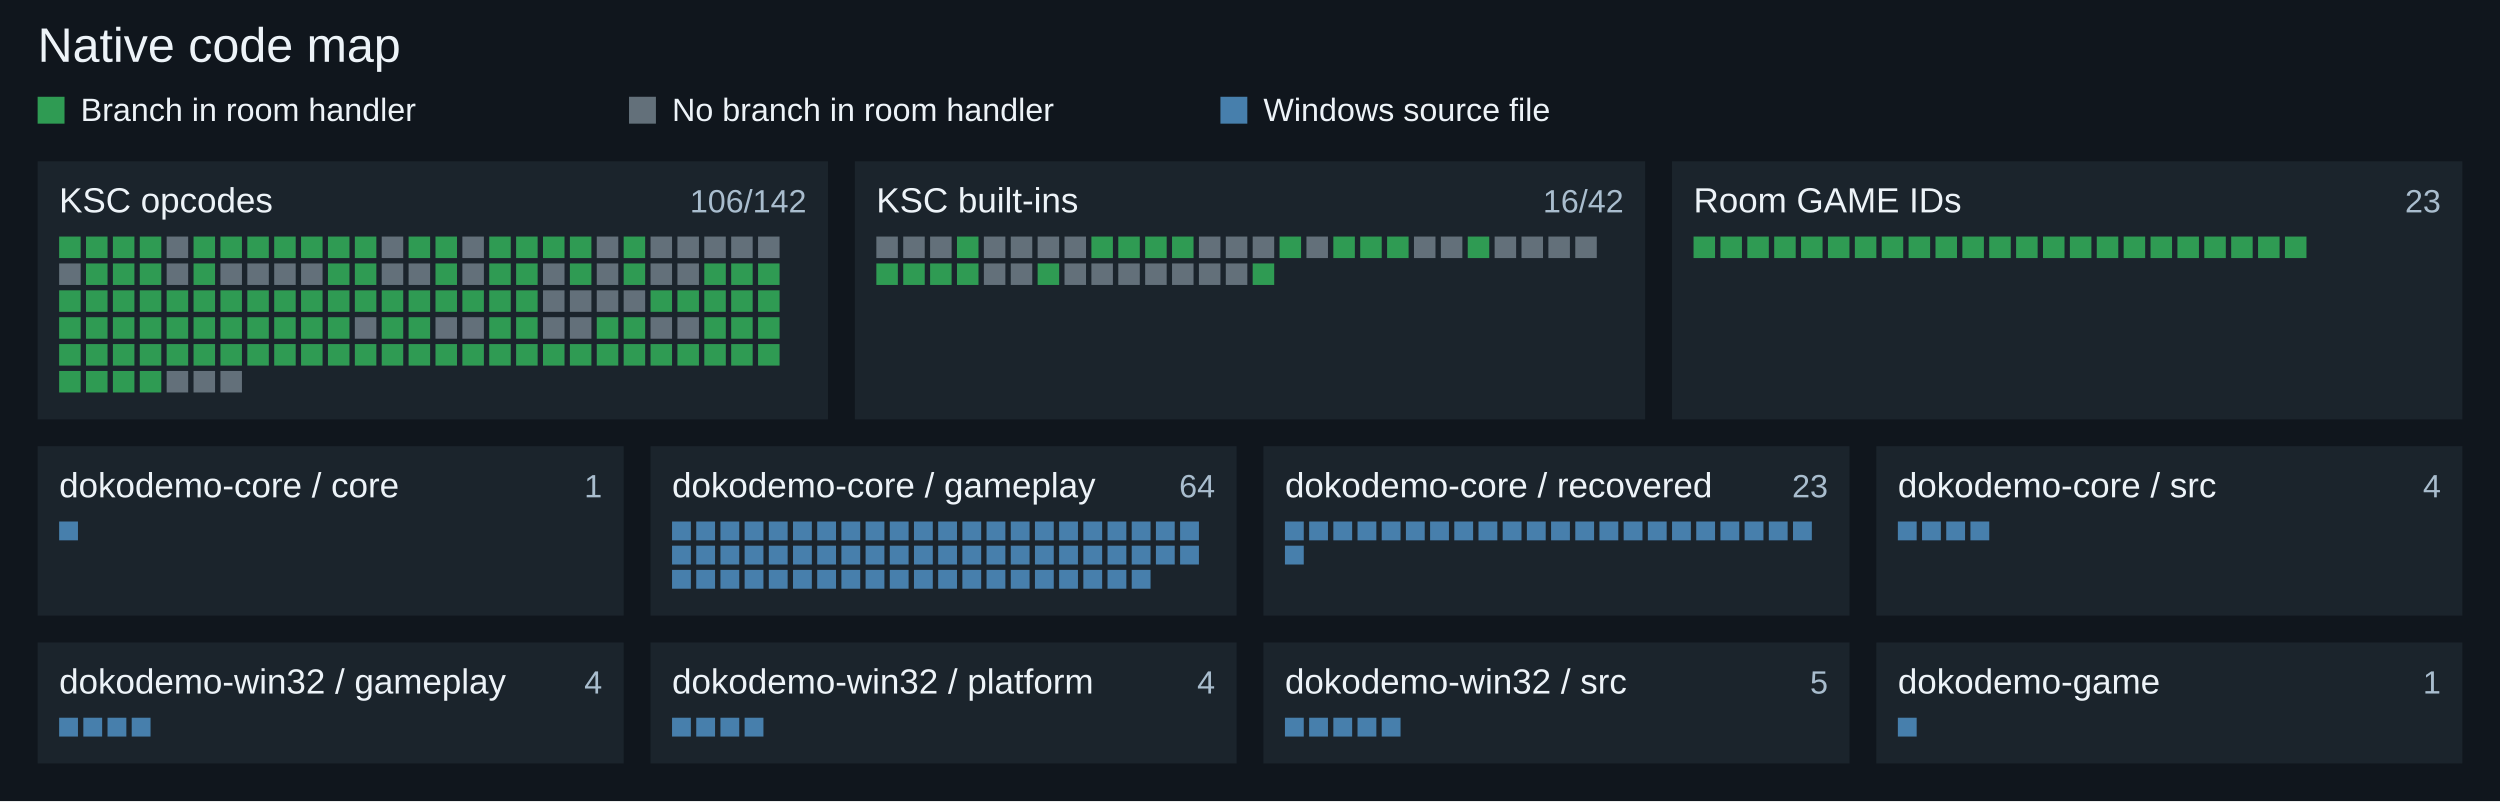
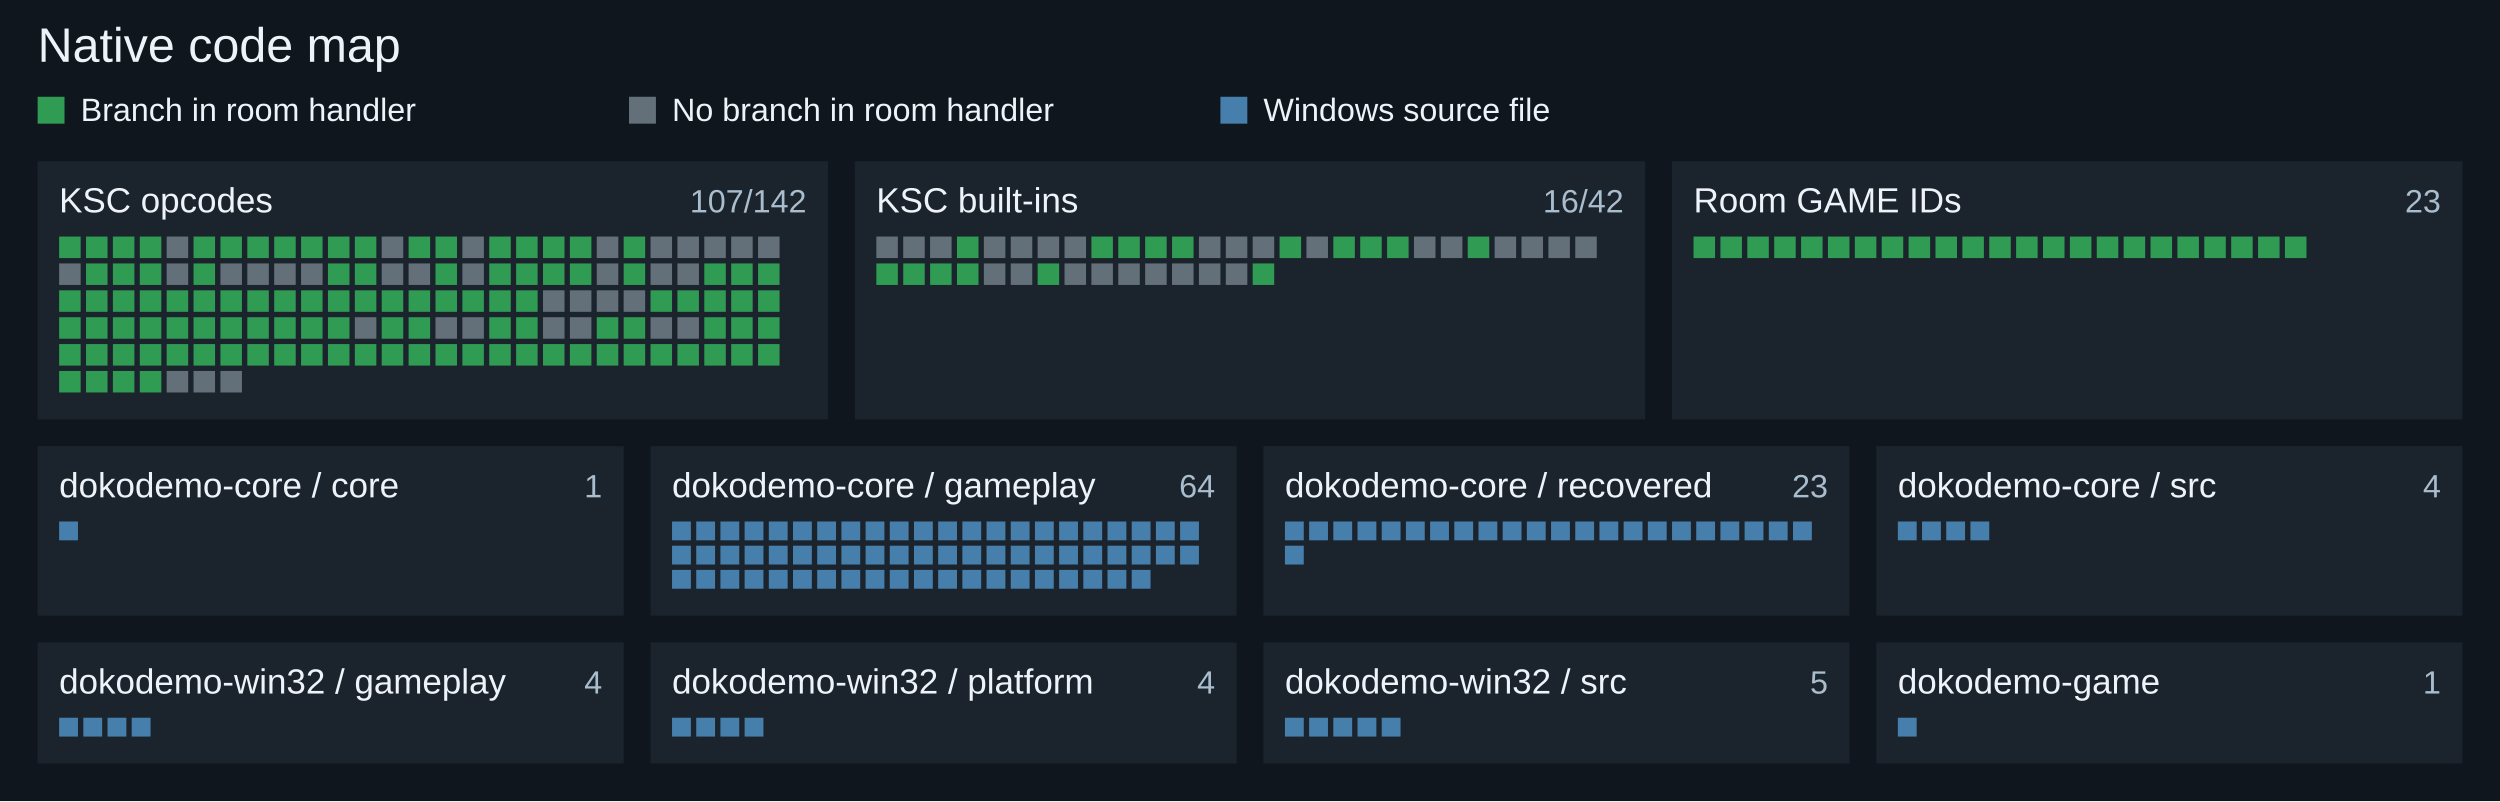
<svg xmlns="http://www.w3.org/2000/svg" width="930" height="298" viewBox="0 0 930 298" role="img" aria-label="Native code map. Each square represents a dispatch ID or Windows source file.">
  <rect x="0" y="0" width="930" height="298" fill="#10161d" />
  <g font-family="Segoe UI, Arial, sans-serif">
    <text x="14" y="23" font-size="18" fill="#edf3f8">Native code map</text>
    <rect x="14" y="36" width="10" height="10" fill="#2f9b53" />
    <text x="30" y="45" font-size="12" fill="#edf3f8">Branch in room handler</text>
    <rect x="234" y="36" width="10" height="10" fill="#63707a" />
    <text x="250" y="45" font-size="12" fill="#edf3f8">No branch in room handler</text>
    <rect x="454" y="36" width="10" height="10" fill="#477fac" />
    <text x="470" y="45" font-size="12" fill="#edf3f8">Windows source file</text>
    <rect x="14" y="60" width="294" height="96" fill="#1b242c" />
    <text x="22" y="79" font-size="13" fill="#edf3f8">KSC opcodes</text>
-     <text x="300" y="79" font-size="12" fill="#a9bdce" text-anchor="end">106/142</text>
+     <text x="300" y="79" font-size="12" fill="#a9bdce" text-anchor="end">107/142</text>
    <rect x="22" y="88" width="8" height="8" fill="#2f9b53" />
    <rect x="32" y="88" width="8" height="8" fill="#2f9b53" />
    <rect x="42" y="88" width="8" height="8" fill="#2f9b53" />
    <rect x="52" y="88" width="8" height="8" fill="#2f9b53" />
    <rect x="62" y="88" width="8" height="8" fill="#63707a" />
    <rect x="72" y="88" width="8" height="8" fill="#2f9b53" />
    <rect x="82" y="88" width="8" height="8" fill="#2f9b53" />
    <rect x="92" y="88" width="8" height="8" fill="#2f9b53" />
    <rect x="102" y="88" width="8" height="8" fill="#2f9b53" />
    <rect x="112" y="88" width="8" height="8" fill="#2f9b53" />
    <rect x="122" y="88" width="8" height="8" fill="#2f9b53" />
    <rect x="132" y="88" width="8" height="8" fill="#2f9b53" />
    <rect x="142" y="88" width="8" height="8" fill="#63707a" />
    <rect x="152" y="88" width="8" height="8" fill="#2f9b53" />
    <rect x="162" y="88" width="8" height="8" fill="#2f9b53" />
    <rect x="172" y="88" width="8" height="8" fill="#63707a" />
    <rect x="182" y="88" width="8" height="8" fill="#2f9b53" />
    <rect x="192" y="88" width="8" height="8" fill="#2f9b53" />
    <rect x="202" y="88" width="8" height="8" fill="#2f9b53" />
    <rect x="212" y="88" width="8" height="8" fill="#2f9b53" />
    <rect x="222" y="88" width="8" height="8" fill="#63707a" />
    <rect x="232" y="88" width="8" height="8" fill="#2f9b53" />
    <rect x="242" y="88" width="8" height="8" fill="#63707a" />
    <rect x="252" y="88" width="8" height="8" fill="#63707a" />
    <rect x="262" y="88" width="8" height="8" fill="#63707a" />
    <rect x="272" y="88" width="8" height="8" fill="#63707a" />
    <rect x="282" y="88" width="8" height="8" fill="#63707a" />
    <rect x="22" y="98" width="8" height="8" fill="#63707a" />
    <rect x="32" y="98" width="8" height="8" fill="#2f9b53" />
    <rect x="42" y="98" width="8" height="8" fill="#2f9b53" />
    <rect x="52" y="98" width="8" height="8" fill="#2f9b53" />
    <rect x="62" y="98" width="8" height="8" fill="#63707a" />
    <rect x="72" y="98" width="8" height="8" fill="#2f9b53" />
    <rect x="82" y="98" width="8" height="8" fill="#63707a" />
    <rect x="92" y="98" width="8" height="8" fill="#63707a" />
    <rect x="102" y="98" width="8" height="8" fill="#63707a" />
    <rect x="112" y="98" width="8" height="8" fill="#63707a" />
    <rect x="122" y="98" width="8" height="8" fill="#2f9b53" />
    <rect x="132" y="98" width="8" height="8" fill="#2f9b53" />
    <rect x="142" y="98" width="8" height="8" fill="#63707a" />
    <rect x="152" y="98" width="8" height="8" fill="#63707a" />
    <rect x="162" y="98" width="8" height="8" fill="#2f9b53" />
    <rect x="172" y="98" width="8" height="8" fill="#63707a" />
    <rect x="182" y="98" width="8" height="8" fill="#2f9b53" />
    <rect x="192" y="98" width="8" height="8" fill="#2f9b53" />
-     <rect x="202" y="98" width="8" height="8" fill="#63707a" />
+     <rect x="202" y="98" width="8" height="8" fill="#2f9b53" />
    <rect x="212" y="98" width="8" height="8" fill="#2f9b53" />
    <rect x="222" y="98" width="8" height="8" fill="#63707a" />
    <rect x="232" y="98" width="8" height="8" fill="#2f9b53" />
    <rect x="242" y="98" width="8" height="8" fill="#63707a" />
    <rect x="252" y="98" width="8" height="8" fill="#63707a" />
    <rect x="262" y="98" width="8" height="8" fill="#2f9b53" />
    <rect x="272" y="98" width="8" height="8" fill="#2f9b53" />
    <rect x="282" y="98" width="8" height="8" fill="#2f9b53" />
    <rect x="22" y="108" width="8" height="8" fill="#2f9b53" />
    <rect x="32" y="108" width="8" height="8" fill="#2f9b53" />
    <rect x="42" y="108" width="8" height="8" fill="#2f9b53" />
    <rect x="52" y="108" width="8" height="8" fill="#2f9b53" />
    <rect x="62" y="108" width="8" height="8" fill="#2f9b53" />
    <rect x="72" y="108" width="8" height="8" fill="#2f9b53" />
    <rect x="82" y="108" width="8" height="8" fill="#2f9b53" />
    <rect x="92" y="108" width="8" height="8" fill="#2f9b53" />
    <rect x="102" y="108" width="8" height="8" fill="#2f9b53" />
    <rect x="112" y="108" width="8" height="8" fill="#2f9b53" />
    <rect x="122" y="108" width="8" height="8" fill="#2f9b53" />
    <rect x="132" y="108" width="8" height="8" fill="#2f9b53" />
    <rect x="142" y="108" width="8" height="8" fill="#2f9b53" />
    <rect x="152" y="108" width="8" height="8" fill="#2f9b53" />
    <rect x="162" y="108" width="8" height="8" fill="#2f9b53" />
    <rect x="172" y="108" width="8" height="8" fill="#2f9b53" />
    <rect x="182" y="108" width="8" height="8" fill="#2f9b53" />
    <rect x="192" y="108" width="8" height="8" fill="#2f9b53" />
    <rect x="202" y="108" width="8" height="8" fill="#63707a" />
    <rect x="212" y="108" width="8" height="8" fill="#63707a" />
    <rect x="222" y="108" width="8" height="8" fill="#63707a" />
    <rect x="232" y="108" width="8" height="8" fill="#63707a" />
    <rect x="242" y="108" width="8" height="8" fill="#2f9b53" />
    <rect x="252" y="108" width="8" height="8" fill="#2f9b53" />
    <rect x="262" y="108" width="8" height="8" fill="#2f9b53" />
    <rect x="272" y="108" width="8" height="8" fill="#2f9b53" />
    <rect x="282" y="108" width="8" height="8" fill="#2f9b53" />
    <rect x="22" y="118" width="8" height="8" fill="#2f9b53" />
    <rect x="32" y="118" width="8" height="8" fill="#2f9b53" />
    <rect x="42" y="118" width="8" height="8" fill="#2f9b53" />
    <rect x="52" y="118" width="8" height="8" fill="#2f9b53" />
    <rect x="62" y="118" width="8" height="8" fill="#2f9b53" />
    <rect x="72" y="118" width="8" height="8" fill="#2f9b53" />
    <rect x="82" y="118" width="8" height="8" fill="#2f9b53" />
    <rect x="92" y="118" width="8" height="8" fill="#2f9b53" />
    <rect x="102" y="118" width="8" height="8" fill="#2f9b53" />
    <rect x="112" y="118" width="8" height="8" fill="#2f9b53" />
    <rect x="122" y="118" width="8" height="8" fill="#2f9b53" />
    <rect x="132" y="118" width="8" height="8" fill="#63707a" />
    <rect x="142" y="118" width="8" height="8" fill="#2f9b53" />
    <rect x="152" y="118" width="8" height="8" fill="#2f9b53" />
    <rect x="162" y="118" width="8" height="8" fill="#63707a" />
    <rect x="172" y="118" width="8" height="8" fill="#63707a" />
    <rect x="182" y="118" width="8" height="8" fill="#2f9b53" />
    <rect x="192" y="118" width="8" height="8" fill="#2f9b53" />
    <rect x="202" y="118" width="8" height="8" fill="#63707a" />
    <rect x="212" y="118" width="8" height="8" fill="#63707a" />
    <rect x="222" y="118" width="8" height="8" fill="#2f9b53" />
    <rect x="232" y="118" width="8" height="8" fill="#2f9b53" />
    <rect x="242" y="118" width="8" height="8" fill="#63707a" />
    <rect x="252" y="118" width="8" height="8" fill="#63707a" />
    <rect x="262" y="118" width="8" height="8" fill="#2f9b53" />
    <rect x="272" y="118" width="8" height="8" fill="#2f9b53" />
    <rect x="282" y="118" width="8" height="8" fill="#2f9b53" />
    <rect x="22" y="128" width="8" height="8" fill="#2f9b53" />
    <rect x="32" y="128" width="8" height="8" fill="#2f9b53" />
    <rect x="42" y="128" width="8" height="8" fill="#2f9b53" />
    <rect x="52" y="128" width="8" height="8" fill="#2f9b53" />
    <rect x="62" y="128" width="8" height="8" fill="#2f9b53" />
    <rect x="72" y="128" width="8" height="8" fill="#2f9b53" />
    <rect x="82" y="128" width="8" height="8" fill="#2f9b53" />
    <rect x="92" y="128" width="8" height="8" fill="#2f9b53" />
    <rect x="102" y="128" width="8" height="8" fill="#2f9b53" />
    <rect x="112" y="128" width="8" height="8" fill="#2f9b53" />
    <rect x="122" y="128" width="8" height="8" fill="#2f9b53" />
    <rect x="132" y="128" width="8" height="8" fill="#2f9b53" />
    <rect x="142" y="128" width="8" height="8" fill="#2f9b53" />
    <rect x="152" y="128" width="8" height="8" fill="#2f9b53" />
    <rect x="162" y="128" width="8" height="8" fill="#2f9b53" />
    <rect x="172" y="128" width="8" height="8" fill="#2f9b53" />
    <rect x="182" y="128" width="8" height="8" fill="#2f9b53" />
    <rect x="192" y="128" width="8" height="8" fill="#2f9b53" />
    <rect x="202" y="128" width="8" height="8" fill="#2f9b53" />
    <rect x="212" y="128" width="8" height="8" fill="#2f9b53" />
    <rect x="222" y="128" width="8" height="8" fill="#2f9b53" />
    <rect x="232" y="128" width="8" height="8" fill="#2f9b53" />
    <rect x="242" y="128" width="8" height="8" fill="#2f9b53" />
    <rect x="252" y="128" width="8" height="8" fill="#2f9b53" />
    <rect x="262" y="128" width="8" height="8" fill="#2f9b53" />
    <rect x="272" y="128" width="8" height="8" fill="#2f9b53" />
    <rect x="282" y="128" width="8" height="8" fill="#2f9b53" />
    <rect x="22" y="138" width="8" height="8" fill="#2f9b53" />
    <rect x="32" y="138" width="8" height="8" fill="#2f9b53" />
    <rect x="42" y="138" width="8" height="8" fill="#2f9b53" />
    <rect x="52" y="138" width="8" height="8" fill="#2f9b53" />
    <rect x="62" y="138" width="8" height="8" fill="#63707a" />
    <rect x="72" y="138" width="8" height="8" fill="#63707a" />
    <rect x="82" y="138" width="8" height="8" fill="#63707a" />
    <rect x="318" y="60" width="294" height="96" fill="#1b242c" />
    <text x="326" y="79" font-size="13" fill="#edf3f8">KSC built-ins</text>
    <text x="604" y="79" font-size="12" fill="#a9bdce" text-anchor="end">16/42</text>
    <rect x="326" y="88" width="8" height="8" fill="#63707a" />
    <rect x="336" y="88" width="8" height="8" fill="#63707a" />
    <rect x="346" y="88" width="8" height="8" fill="#63707a" />
    <rect x="356" y="88" width="8" height="8" fill="#2f9b53" />
    <rect x="366" y="88" width="8" height="8" fill="#63707a" />
    <rect x="376" y="88" width="8" height="8" fill="#63707a" />
    <rect x="386" y="88" width="8" height="8" fill="#63707a" />
    <rect x="396" y="88" width="8" height="8" fill="#63707a" />
    <rect x="406" y="88" width="8" height="8" fill="#2f9b53" />
    <rect x="416" y="88" width="8" height="8" fill="#2f9b53" />
    <rect x="426" y="88" width="8" height="8" fill="#2f9b53" />
    <rect x="436" y="88" width="8" height="8" fill="#2f9b53" />
    <rect x="446" y="88" width="8" height="8" fill="#63707a" />
    <rect x="456" y="88" width="8" height="8" fill="#63707a" />
    <rect x="466" y="88" width="8" height="8" fill="#63707a" />
    <rect x="476" y="88" width="8" height="8" fill="#2f9b53" />
    <rect x="486" y="88" width="8" height="8" fill="#63707a" />
    <rect x="496" y="88" width="8" height="8" fill="#2f9b53" />
    <rect x="506" y="88" width="8" height="8" fill="#2f9b53" />
    <rect x="516" y="88" width="8" height="8" fill="#2f9b53" />
    <rect x="526" y="88" width="8" height="8" fill="#63707a" />
    <rect x="536" y="88" width="8" height="8" fill="#63707a" />
    <rect x="546" y="88" width="8" height="8" fill="#2f9b53" />
    <rect x="556" y="88" width="8" height="8" fill="#63707a" />
    <rect x="566" y="88" width="8" height="8" fill="#63707a" />
    <rect x="576" y="88" width="8" height="8" fill="#63707a" />
    <rect x="586" y="88" width="8" height="8" fill="#63707a" />
    <rect x="326" y="98" width="8" height="8" fill="#2f9b53" />
    <rect x="336" y="98" width="8" height="8" fill="#2f9b53" />
    <rect x="346" y="98" width="8" height="8" fill="#2f9b53" />
    <rect x="356" y="98" width="8" height="8" fill="#2f9b53" />
    <rect x="366" y="98" width="8" height="8" fill="#63707a" />
    <rect x="376" y="98" width="8" height="8" fill="#63707a" />
    <rect x="386" y="98" width="8" height="8" fill="#2f9b53" />
    <rect x="396" y="98" width="8" height="8" fill="#63707a" />
    <rect x="406" y="98" width="8" height="8" fill="#63707a" />
    <rect x="416" y="98" width="8" height="8" fill="#63707a" />
    <rect x="426" y="98" width="8" height="8" fill="#63707a" />
    <rect x="436" y="98" width="8" height="8" fill="#63707a" />
    <rect x="446" y="98" width="8" height="8" fill="#63707a" />
    <rect x="456" y="98" width="8" height="8" fill="#63707a" />
    <rect x="466" y="98" width="8" height="8" fill="#2f9b53" />
    <rect x="622" y="60" width="294" height="96" fill="#1b242c" />
    <text x="630" y="79" font-size="13" fill="#edf3f8">Room GAME IDs</text>
    <text x="908" y="79" font-size="12" fill="#a9bdce" text-anchor="end">23</text>
    <rect x="630" y="88" width="8" height="8" fill="#2f9b53" />
    <rect x="640" y="88" width="8" height="8" fill="#2f9b53" />
    <rect x="650" y="88" width="8" height="8" fill="#2f9b53" />
    <rect x="660" y="88" width="8" height="8" fill="#2f9b53" />
    <rect x="670" y="88" width="8" height="8" fill="#2f9b53" />
    <rect x="680" y="88" width="8" height="8" fill="#2f9b53" />
    <rect x="690" y="88" width="8" height="8" fill="#2f9b53" />
    <rect x="700" y="88" width="8" height="8" fill="#2f9b53" />
    <rect x="710" y="88" width="8" height="8" fill="#2f9b53" />
    <rect x="720" y="88" width="8" height="8" fill="#2f9b53" />
    <rect x="730" y="88" width="8" height="8" fill="#2f9b53" />
    <rect x="740" y="88" width="8" height="8" fill="#2f9b53" />
    <rect x="750" y="88" width="8" height="8" fill="#2f9b53" />
    <rect x="760" y="88" width="8" height="8" fill="#2f9b53" />
    <rect x="770" y="88" width="8" height="8" fill="#2f9b53" />
    <rect x="780" y="88" width="8" height="8" fill="#2f9b53" />
    <rect x="790" y="88" width="8" height="8" fill="#2f9b53" />
    <rect x="800" y="88" width="8" height="8" fill="#2f9b53" />
    <rect x="810" y="88" width="8" height="8" fill="#2f9b53" />
    <rect x="820" y="88" width="8" height="8" fill="#2f9b53" />
    <rect x="830" y="88" width="8" height="8" fill="#2f9b53" />
    <rect x="840" y="88" width="8" height="8" fill="#2f9b53" />
    <rect x="850" y="88" width="8" height="8" fill="#2f9b53" />
    <rect x="14" y="166" width="218" height="63" fill="#1b242c" />
    <text x="22" y="185" font-size="13" fill="#edf3f8">dokodemo-core / core</text>
    <text x="224" y="185" font-size="12" fill="#a9bdce" text-anchor="end">1</text>
    <rect x="22" y="194" width="7" height="7" fill="#477fac" />
    <rect x="242" y="166" width="218" height="63" fill="#1b242c" />
    <text x="250" y="185" font-size="13" fill="#edf3f8">dokodemo-core / gameplay</text>
    <text x="452" y="185" font-size="12" fill="#a9bdce" text-anchor="end">64</text>
    <rect x="250" y="194" width="7" height="7" fill="#477fac" />
    <rect x="259" y="194" width="7" height="7" fill="#477fac" />
    <rect x="268" y="194" width="7" height="7" fill="#477fac" />
    <rect x="277" y="194" width="7" height="7" fill="#477fac" />
    <rect x="286" y="194" width="7" height="7" fill="#477fac" />
    <rect x="295" y="194" width="7" height="7" fill="#477fac" />
    <rect x="304" y="194" width="7" height="7" fill="#477fac" />
    <rect x="313" y="194" width="7" height="7" fill="#477fac" />
    <rect x="322" y="194" width="7" height="7" fill="#477fac" />
    <rect x="331" y="194" width="7" height="7" fill="#477fac" />
    <rect x="340" y="194" width="7" height="7" fill="#477fac" />
    <rect x="349" y="194" width="7" height="7" fill="#477fac" />
    <rect x="358" y="194" width="7" height="7" fill="#477fac" />
    <rect x="367" y="194" width="7" height="7" fill="#477fac" />
    <rect x="376" y="194" width="7" height="7" fill="#477fac" />
    <rect x="385" y="194" width="7" height="7" fill="#477fac" />
    <rect x="394" y="194" width="7" height="7" fill="#477fac" />
    <rect x="403" y="194" width="7" height="7" fill="#477fac" />
    <rect x="412" y="194" width="7" height="7" fill="#477fac" />
    <rect x="421" y="194" width="7" height="7" fill="#477fac" />
    <rect x="430" y="194" width="7" height="7" fill="#477fac" />
    <rect x="439" y="194" width="7" height="7" fill="#477fac" />
    <rect x="250" y="203" width="7" height="7" fill="#477fac" />
    <rect x="259" y="203" width="7" height="7" fill="#477fac" />
    <rect x="268" y="203" width="7" height="7" fill="#477fac" />
    <rect x="277" y="203" width="7" height="7" fill="#477fac" />
    <rect x="286" y="203" width="7" height="7" fill="#477fac" />
    <rect x="295" y="203" width="7" height="7" fill="#477fac" />
    <rect x="304" y="203" width="7" height="7" fill="#477fac" />
    <rect x="313" y="203" width="7" height="7" fill="#477fac" />
    <rect x="322" y="203" width="7" height="7" fill="#477fac" />
    <rect x="331" y="203" width="7" height="7" fill="#477fac" />
    <rect x="340" y="203" width="7" height="7" fill="#477fac" />
    <rect x="349" y="203" width="7" height="7" fill="#477fac" />
    <rect x="358" y="203" width="7" height="7" fill="#477fac" />
    <rect x="367" y="203" width="7" height="7" fill="#477fac" />
    <rect x="376" y="203" width="7" height="7" fill="#477fac" />
    <rect x="385" y="203" width="7" height="7" fill="#477fac" />
    <rect x="394" y="203" width="7" height="7" fill="#477fac" />
    <rect x="403" y="203" width="7" height="7" fill="#477fac" />
    <rect x="412" y="203" width="7" height="7" fill="#477fac" />
    <rect x="421" y="203" width="7" height="7" fill="#477fac" />
    <rect x="430" y="203" width="7" height="7" fill="#477fac" />
    <rect x="439" y="203" width="7" height="7" fill="#477fac" />
    <rect x="250" y="212" width="7" height="7" fill="#477fac" />
    <rect x="259" y="212" width="7" height="7" fill="#477fac" />
    <rect x="268" y="212" width="7" height="7" fill="#477fac" />
    <rect x="277" y="212" width="7" height="7" fill="#477fac" />
    <rect x="286" y="212" width="7" height="7" fill="#477fac" />
    <rect x="295" y="212" width="7" height="7" fill="#477fac" />
    <rect x="304" y="212" width="7" height="7" fill="#477fac" />
    <rect x="313" y="212" width="7" height="7" fill="#477fac" />
    <rect x="322" y="212" width="7" height="7" fill="#477fac" />
    <rect x="331" y="212" width="7" height="7" fill="#477fac" />
    <rect x="340" y="212" width="7" height="7" fill="#477fac" />
    <rect x="349" y="212" width="7" height="7" fill="#477fac" />
    <rect x="358" y="212" width="7" height="7" fill="#477fac" />
    <rect x="367" y="212" width="7" height="7" fill="#477fac" />
    <rect x="376" y="212" width="7" height="7" fill="#477fac" />
    <rect x="385" y="212" width="7" height="7" fill="#477fac" />
    <rect x="394" y="212" width="7" height="7" fill="#477fac" />
    <rect x="403" y="212" width="7" height="7" fill="#477fac" />
    <rect x="412" y="212" width="7" height="7" fill="#477fac" />
    <rect x="421" y="212" width="7" height="7" fill="#477fac" />
    <rect x="470" y="166" width="218" height="63" fill="#1b242c" />
    <text x="478" y="185" font-size="13" fill="#edf3f8">dokodemo-core / recovered</text>
    <text x="680" y="185" font-size="12" fill="#a9bdce" text-anchor="end">23</text>
    <rect x="478" y="194" width="7" height="7" fill="#477fac" />
    <rect x="487" y="194" width="7" height="7" fill="#477fac" />
    <rect x="496" y="194" width="7" height="7" fill="#477fac" />
    <rect x="505" y="194" width="7" height="7" fill="#477fac" />
    <rect x="514" y="194" width="7" height="7" fill="#477fac" />
    <rect x="523" y="194" width="7" height="7" fill="#477fac" />
    <rect x="532" y="194" width="7" height="7" fill="#477fac" />
    <rect x="541" y="194" width="7" height="7" fill="#477fac" />
    <rect x="550" y="194" width="7" height="7" fill="#477fac" />
    <rect x="559" y="194" width="7" height="7" fill="#477fac" />
    <rect x="568" y="194" width="7" height="7" fill="#477fac" />
    <rect x="577" y="194" width="7" height="7" fill="#477fac" />
    <rect x="586" y="194" width="7" height="7" fill="#477fac" />
    <rect x="595" y="194" width="7" height="7" fill="#477fac" />
    <rect x="604" y="194" width="7" height="7" fill="#477fac" />
    <rect x="613" y="194" width="7" height="7" fill="#477fac" />
    <rect x="622" y="194" width="7" height="7" fill="#477fac" />
    <rect x="631" y="194" width="7" height="7" fill="#477fac" />
    <rect x="640" y="194" width="7" height="7" fill="#477fac" />
    <rect x="649" y="194" width="7" height="7" fill="#477fac" />
    <rect x="658" y="194" width="7" height="7" fill="#477fac" />
    <rect x="667" y="194" width="7" height="7" fill="#477fac" />
    <rect x="478" y="203" width="7" height="7" fill="#477fac" />
    <rect x="698" y="166" width="218" height="63" fill="#1b242c" />
    <text x="706" y="185" font-size="13" fill="#edf3f8">dokodemo-core / src</text>
    <text x="908" y="185" font-size="12" fill="#a9bdce" text-anchor="end">4</text>
    <rect x="706" y="194" width="7" height="7" fill="#477fac" />
    <rect x="715" y="194" width="7" height="7" fill="#477fac" />
    <rect x="724" y="194" width="7" height="7" fill="#477fac" />
    <rect x="733" y="194" width="7" height="7" fill="#477fac" />
    <rect x="14" y="239" width="218" height="45" fill="#1b242c" />
    <text x="22" y="258" font-size="13" fill="#edf3f8">dokodemo-win32 / gameplay</text>
    <text x="224" y="258" font-size="12" fill="#a9bdce" text-anchor="end">4</text>
    <rect x="22" y="267" width="7" height="7" fill="#477fac" />
    <rect x="31" y="267" width="7" height="7" fill="#477fac" />
    <rect x="40" y="267" width="7" height="7" fill="#477fac" />
    <rect x="49" y="267" width="7" height="7" fill="#477fac" />
    <rect x="242" y="239" width="218" height="45" fill="#1b242c" />
    <text x="250" y="258" font-size="13" fill="#edf3f8">dokodemo-win32 / platform</text>
    <text x="452" y="258" font-size="12" fill="#a9bdce" text-anchor="end">4</text>
    <rect x="250" y="267" width="7" height="7" fill="#477fac" />
    <rect x="259" y="267" width="7" height="7" fill="#477fac" />
    <rect x="268" y="267" width="7" height="7" fill="#477fac" />
    <rect x="277" y="267" width="7" height="7" fill="#477fac" />
    <rect x="470" y="239" width="218" height="45" fill="#1b242c" />
    <text x="478" y="258" font-size="13" fill="#edf3f8">dokodemo-win32 / src</text>
    <text x="680" y="258" font-size="12" fill="#a9bdce" text-anchor="end">5</text>
    <rect x="478" y="267" width="7" height="7" fill="#477fac" />
    <rect x="487" y="267" width="7" height="7" fill="#477fac" />
    <rect x="496" y="267" width="7" height="7" fill="#477fac" />
    <rect x="505" y="267" width="7" height="7" fill="#477fac" />
    <rect x="514" y="267" width="7" height="7" fill="#477fac" />
    <rect x="698" y="239" width="218" height="45" fill="#1b242c" />
    <text x="706" y="258" font-size="13" fill="#edf3f8">dokodemo-game</text>
    <text x="908" y="258" font-size="12" fill="#a9bdce" text-anchor="end">1</text>
    <rect x="706" y="267" width="7" height="7" fill="#477fac" />
  </g>
</svg>
